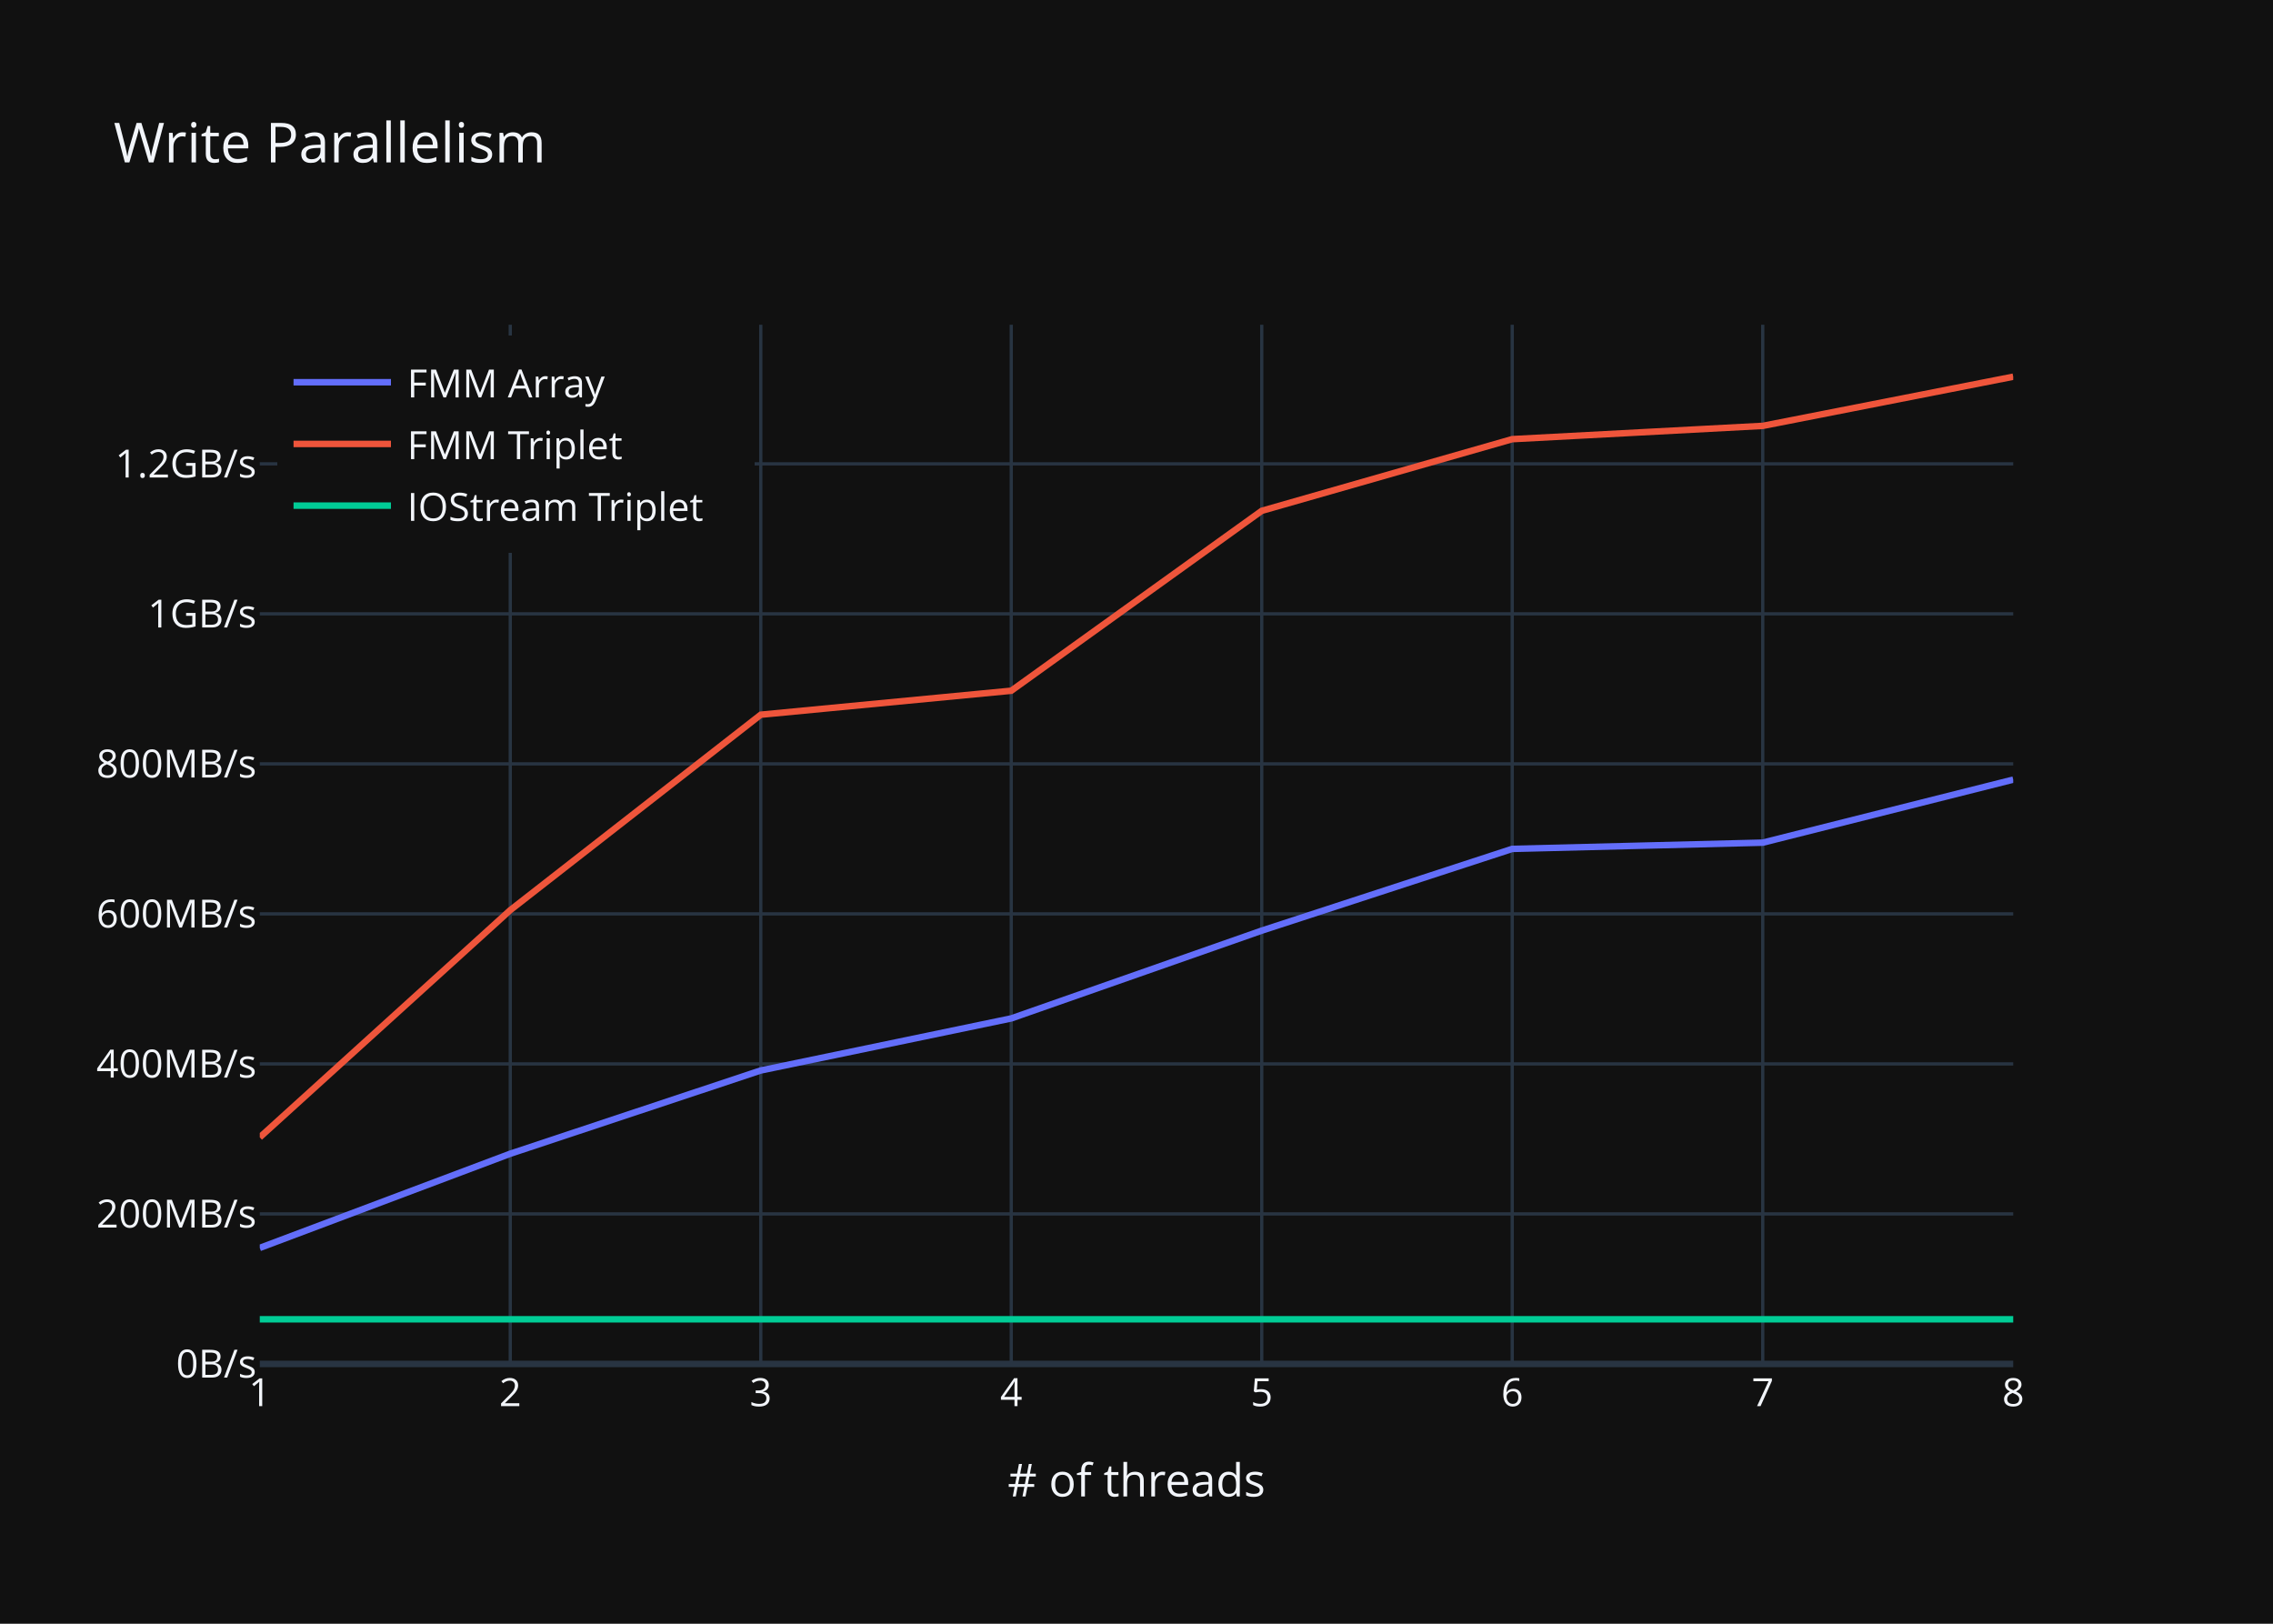
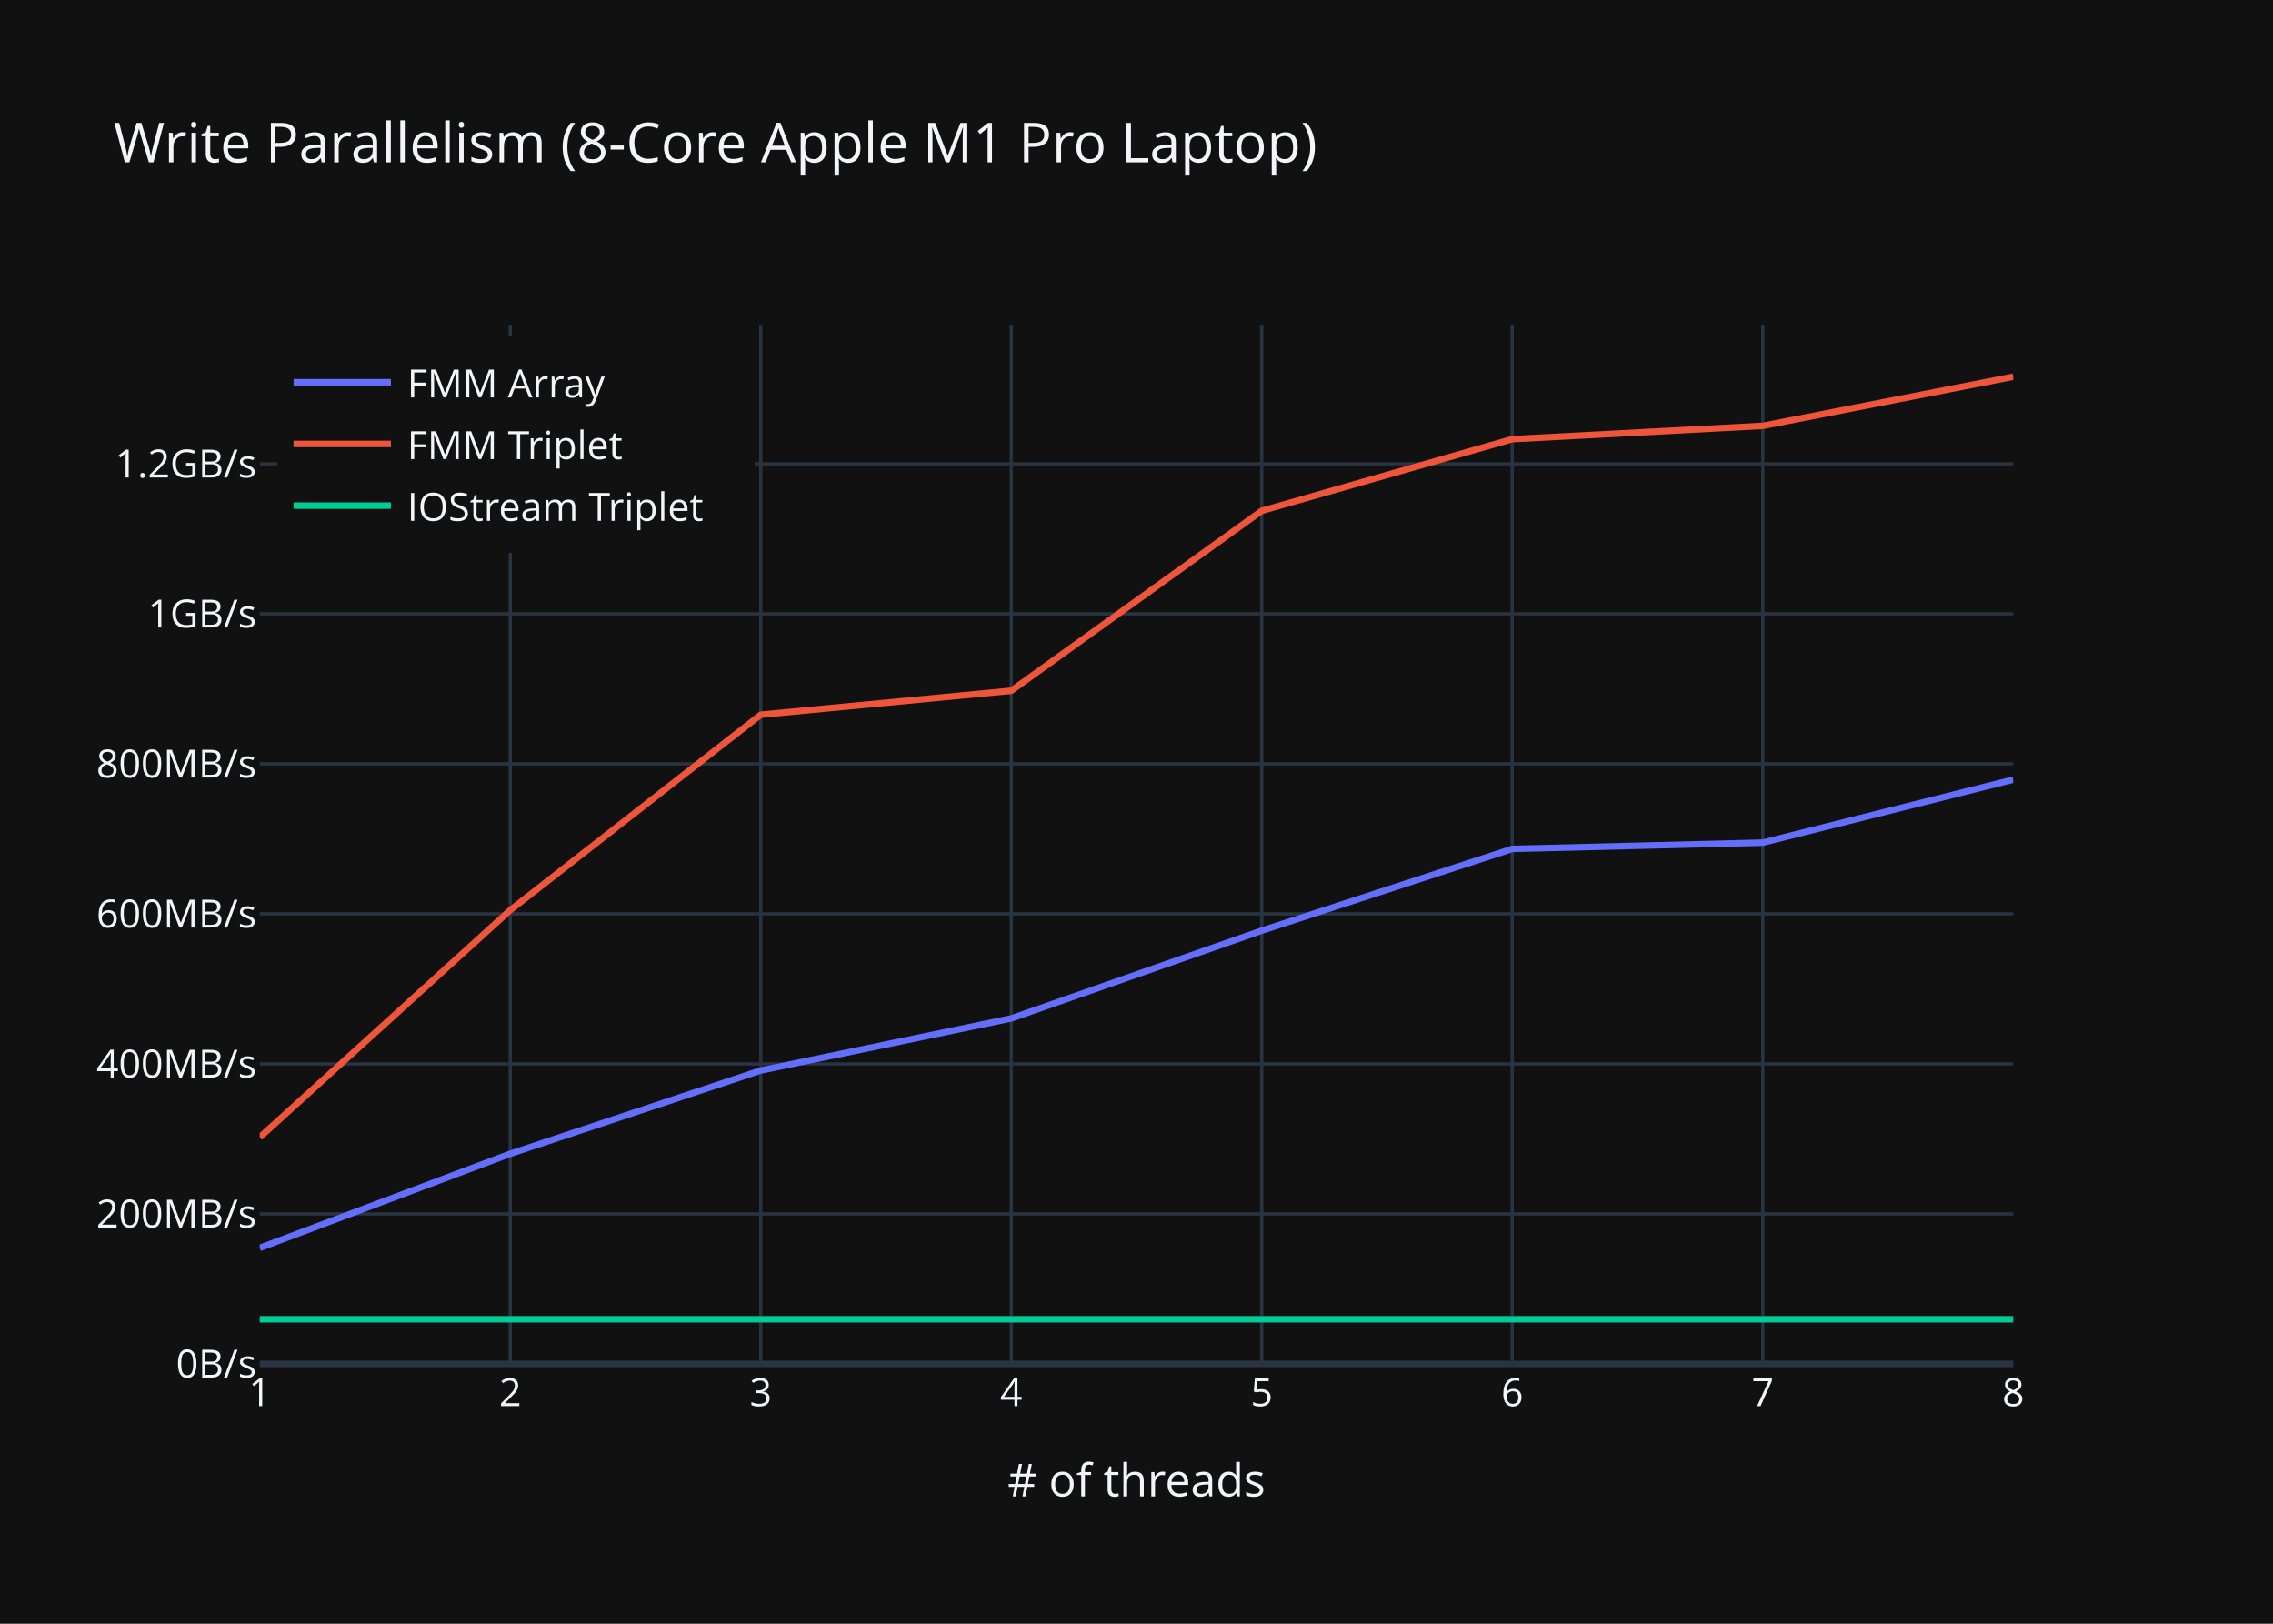
<svg xmlns="http://www.w3.org/2000/svg" class="main-svg" width="700" height="500" style="" viewBox="0 0 700 500">
  <rect x="0" y="0" width="700" height="500" style="fill: rgb(17, 17, 17); fill-opacity: 1;" />
-   <defs id="defs-e91a2e">
+   <defs id="defs-6a14d2">
    <g class="clips">
-       <clipPath id="clipe91a2exyplot" class="plotclip">
+       <clipPath id="clip6a14d2xyplot" class="plotclip">
        <rect width="540" height="320" />
      </clipPath>
-       <clipPath class="axesclip" id="clipe91a2ex">
+       <clipPath class="axesclip" id="clip6a14d2x">
        <rect x="80" y="0" width="540" height="500" />
      </clipPath>
-       <clipPath class="axesclip" id="clipe91a2ey">
+       <clipPath class="axesclip" id="clip6a14d2y">
        <rect x="0" y="100" width="700" height="320" />
      </clipPath>
-       <clipPath class="axesclip" id="clipe91a2exy">
+       <clipPath class="axesclip" id="clip6a14d2xy">
        <rect x="80" y="100" width="540" height="320" />
      </clipPath>
    </g>
    <g class="gradients" />
    <g class="patterns" />
  </defs>
  <g class="bglayer" />
  <g class="layer-below">
    <g class="imagelayer" />
    <g class="shapelayer" />
  </g>
  <g class="cartesianlayer">
    <g class="subplot xy">
      <g class="layer-subplot">
        <g class="shapelayer" />
        <g class="imagelayer" />
      </g>
      <g class="minor-gridlayer">
        <g class="x" />
        <g class="y" />
      </g>
      <g class="gridlayer">
        <g class="x">
          <path class="xgrid crisp" transform="translate(157.14,0)" d="M0,100v320" style="stroke: rgb(40, 52, 66); stroke-opacity: 1; stroke-width: 1px;" />
          <path class="xgrid crisp" transform="translate(234.29,0)" d="M0,100v320" style="stroke: rgb(40, 52, 66); stroke-opacity: 1; stroke-width: 1px;" />
          <path class="xgrid crisp" transform="translate(311.43,0)" d="M0,100v320" style="stroke: rgb(40, 52, 66); stroke-opacity: 1; stroke-width: 1px;" />
          <path class="xgrid crisp" transform="translate(388.57,0)" d="M0,100v320" style="stroke: rgb(40, 52, 66); stroke-opacity: 1; stroke-width: 1px;" />
          <path class="xgrid crisp" transform="translate(465.71,0)" d="M0,100v320" style="stroke: rgb(40, 52, 66); stroke-opacity: 1; stroke-width: 1px;" />
          <path class="xgrid crisp" transform="translate(542.86,0)" d="M0,100v320" style="stroke: rgb(40, 52, 66); stroke-opacity: 1; stroke-width: 1px;" />
        </g>
        <g class="y">
          <path class="ygrid crisp" transform="translate(0,373.8)" d="M80,0h540" style="stroke: rgb(40, 52, 66); stroke-opacity: 1; stroke-width: 1px;" />
          <path class="ygrid crisp" transform="translate(0,327.61)" d="M80,0h540" style="stroke: rgb(40, 52, 66); stroke-opacity: 1; stroke-width: 1px;" />
          <path class="ygrid crisp" transform="translate(0,281.41)" d="M80,0h540" style="stroke: rgb(40, 52, 66); stroke-opacity: 1; stroke-width: 1px;" />
          <path class="ygrid crisp" transform="translate(0,235.22)" d="M80,0h540" style="stroke: rgb(40, 52, 66); stroke-opacity: 1; stroke-width: 1px;" />
          <path class="ygrid crisp" transform="translate(0,189.02)" d="M80,0h540" style="stroke: rgb(40, 52, 66); stroke-opacity: 1; stroke-width: 1px;" />
          <path class="ygrid crisp" transform="translate(0,142.83)" d="M80,0h540" style="stroke: rgb(40, 52, 66); stroke-opacity: 1; stroke-width: 1px;" />
        </g>
      </g>
      <g class="zerolinelayer">
        <path class="yzl zl crisp" transform="translate(0,420)" d="M80,0h540" style="stroke: rgb(40, 52, 66); stroke-opacity: 1; stroke-width: 2px;" />
      </g>
      <path class="xlines-below" />
      <path class="ylines-below" />
      <g class="overlines-below" />
      <g class="xaxislayer-below" />
      <g class="yaxislayer-below" />
      <g class="overaxes-below" />
-       <g class="plot" transform="translate(80,100)" clip-path="url(#clipe91a2exyplot)">
+       <g class="plot" transform="translate(80,100)" clip-path="url(#clip6a14d2xyplot)">
        <g class="scatterlayer mlayer">
-           <g class="trace scatter trace37b28b" style="stroke-miterlimit: 2; opacity: 1;">
+           <g class="trace scatter traceb4dc39" style="stroke-miterlimit: 2; opacity: 1;">
            <g class="fills" />
            <g class="errorbars" />
            <g class="lines">
              <path class="js-line" d="M0,284.27L77.14,255.27L154.29,229.63L231.43,213.6L308.57,186.57L385.71,161.4L462.86,159.48L540,140.07" style="vector-effect: non-scaling-stroke; fill: none; stroke: rgb(99, 110, 250); stroke-opacity: 1; stroke-width: 2px; opacity: 1;" />
            </g>
            <g class="points" />
            <g class="text" />
          </g>
-           <g class="trace scatter trace579a58" style="stroke-miterlimit: 2; opacity: 1;">
+           <g class="trace scatter trace0077ae" style="stroke-miterlimit: 2; opacity: 1;">
            <g class="fills" />
            <g class="errorbars" />
            <g class="lines">
              <path class="js-line" d="M0,250.22L77.14,180.26L154.29,120.08L231.43,112.7L308.57,57.3L385.71,35.23L462.86,31.14L540,16" style="vector-effect: non-scaling-stroke; fill: none; stroke: rgb(239, 85, 59); stroke-opacity: 1; stroke-width: 2px; opacity: 1;" />
            </g>
            <g class="points" />
            <g class="text" />
          </g>
-           <g class="trace scatter tracebd54f8" style="stroke-miterlimit: 2; opacity: 1;">
+           <g class="trace scatter trace095b47" style="stroke-miterlimit: 2; opacity: 1;">
            <g class="fills" />
            <g class="errorbars" />
            <g class="lines">
              <path class="js-line" d="M0,306.25L540,306.25" style="vector-effect: non-scaling-stroke; fill: none; stroke: rgb(0, 204, 150); stroke-opacity: 1; stroke-width: 2px; opacity: 1;" />
            </g>
            <g class="points" />
            <g class="text" />
          </g>
        </g>
      </g>
      <g class="overplot" />
      <path class="xlines-above crisp" d="M0,0" style="fill: none;" />
      <path class="ylines-above crisp" d="M0,0" style="fill: none;" />
      <g class="overlines-above" />
      <g class="xaxislayer-above">
        <g class="xtick">
          <text text-anchor="middle" x="0" y="433" transform="translate(80,0)" style="font-family: 'Open Sans', verdana, arial, sans-serif; font-size: 12px; fill: rgb(242, 245, 250); fill-opacity: 1; white-space: pre; opacity: 1;">1</text>
        </g>
        <g class="xtick">
          <text text-anchor="middle" x="0" y="433" style="font-family: 'Open Sans', verdana, arial, sans-serif; font-size: 12px; fill: rgb(242, 245, 250); fill-opacity: 1; white-space: pre; opacity: 1;" transform="translate(157.14,0)">2</text>
        </g>
        <g class="xtick">
          <text text-anchor="middle" x="0" y="433" style="font-family: 'Open Sans', verdana, arial, sans-serif; font-size: 12px; fill: rgb(242, 245, 250); fill-opacity: 1; white-space: pre; opacity: 1;" transform="translate(234.29,0)">3</text>
        </g>
        <g class="xtick">
          <text text-anchor="middle" x="0" y="433" style="font-family: 'Open Sans', verdana, arial, sans-serif; font-size: 12px; fill: rgb(242, 245, 250); fill-opacity: 1; white-space: pre; opacity: 1;" transform="translate(311.43,0)">4</text>
        </g>
        <g class="xtick">
          <text text-anchor="middle" x="0" y="433" style="font-family: 'Open Sans', verdana, arial, sans-serif; font-size: 12px; fill: rgb(242, 245, 250); fill-opacity: 1; white-space: pre; opacity: 1;" transform="translate(388.57,0)">5</text>
        </g>
        <g class="xtick">
          <text text-anchor="middle" x="0" y="433" style="font-family: 'Open Sans', verdana, arial, sans-serif; font-size: 12px; fill: rgb(242, 245, 250); fill-opacity: 1; white-space: pre; opacity: 1;" transform="translate(465.71,0)">6</text>
        </g>
        <g class="xtick">
          <text text-anchor="middle" x="0" y="433" style="font-family: 'Open Sans', verdana, arial, sans-serif; font-size: 12px; fill: rgb(242, 245, 250); fill-opacity: 1; white-space: pre; opacity: 1;" transform="translate(542.86,0)">7</text>
        </g>
        <g class="xtick">
          <text text-anchor="middle" x="0" y="433" style="font-family: 'Open Sans', verdana, arial, sans-serif; font-size: 12px; fill: rgb(242, 245, 250); fill-opacity: 1; white-space: pre; opacity: 1;" transform="translate(620,0)">8</text>
        </g>
      </g>
      <g class="yaxislayer-above">
        <g class="ytick">
          <text text-anchor="end" x="79" y="4.2" transform="translate(0,420)" style="font-family: 'Open Sans', verdana, arial, sans-serif; font-size: 12px; fill: rgb(242, 245, 250); fill-opacity: 1; white-space: pre; opacity: 1;">0B/s</text>
        </g>
        <g class="ytick">
          <text text-anchor="end" x="79" y="4.2" style="font-family: 'Open Sans', verdana, arial, sans-serif; font-size: 12px; fill: rgb(242, 245, 250); fill-opacity: 1; white-space: pre; opacity: 1;" transform="translate(0,373.8)">200MB/s</text>
        </g>
        <g class="ytick">
          <text text-anchor="end" x="79" y="4.2" style="font-family: 'Open Sans', verdana, arial, sans-serif; font-size: 12px; fill: rgb(242, 245, 250); fill-opacity: 1; white-space: pre; opacity: 1;" transform="translate(0,327.61)">400MB/s</text>
        </g>
        <g class="ytick">
          <text text-anchor="end" x="79" y="4.2" style="font-family: 'Open Sans', verdana, arial, sans-serif; font-size: 12px; fill: rgb(242, 245, 250); fill-opacity: 1; white-space: pre; opacity: 1;" transform="translate(0,281.41)">600MB/s</text>
        </g>
        <g class="ytick">
          <text text-anchor="end" x="79" y="4.2" style="font-family: 'Open Sans', verdana, arial, sans-serif; font-size: 12px; fill: rgb(242, 245, 250); fill-opacity: 1; white-space: pre; opacity: 1;" transform="translate(0,235.22)">800MB/s</text>
        </g>
        <g class="ytick">
          <text text-anchor="end" x="79" y="4.2" style="font-family: 'Open Sans', verdana, arial, sans-serif; font-size: 12px; fill: rgb(242, 245, 250); fill-opacity: 1; white-space: pre; opacity: 1;" transform="translate(0,189.02)">1GB/s</text>
        </g>
        <g class="ytick">
          <text text-anchor="end" x="79" y="4.2" style="font-family: 'Open Sans', verdana, arial, sans-serif; font-size: 12px; fill: rgb(242, 245, 250); fill-opacity: 1; white-space: pre; opacity: 1;" transform="translate(0,142.83)">1.2GB/s</text>
        </g>
      </g>
      <g class="overaxes-above" />
    </g>
  </g>
  <g class="polarlayer" />
  <g class="smithlayer" />
  <g class="ternarylayer" />
  <g class="geolayer" />
  <g class="funnelarealayer" />
  <g class="pielayer" />
  <g class="iciclelayer" />
  <g class="treemaplayer" />
  <g class="sunburstlayer" />
  <g class="glimages" />
-   <defs id="topdefs-e91a2e">
+   <defs id="topdefs-6a14d2">
    <g class="clips" />
-     <clipPath id="legende91a2e">
+     <clipPath id="legend6a14d2">
      <rect width="147" height="67" x="0" y="0" />
    </clipPath>
  </defs>
  <g class="layer-above">
    <g class="imagelayer" />
    <g class="shapelayer" />
  </g>
  <g class="infolayer">
    <g class="legend" pointer-events="all" transform="translate(85.4,103.2)">
      <rect class="bg" shape-rendering="crispEdges" width="147" height="67" x="0" y="0" style="stroke: rgb(68, 68, 68); stroke-opacity: 1; fill: rgb(17, 17, 17); fill-opacity: 1; stroke-width: 0px;" />
-       <g class="scrollbox" transform="" clip-path="url(#legende91a2e)">
+       <g class="scrollbox" transform="" clip-path="url(#legend6a14d2)">
        <g class="groups" transform="">
          <g class="traces" transform="translate(0,14.5)" style="opacity: 1;">
            <text class="legendtext" text-anchor="start" x="40" y="4.68" style="font-family: 'Open Sans', verdana, arial, sans-serif; font-size: 12px; fill: rgb(242, 245, 250); fill-opacity: 1; white-space: pre;">FMM Array</text>
            <g class="layers" style="opacity: 1;">
              <g class="legendfill" />
              <g class="legendlines">
                <path class="js-line" d="M5,0h30" style="fill: none; stroke: rgb(99, 110, 250); stroke-opacity: 1; stroke-width: 2px;" />
              </g>
              <g class="legendsymbols">
                <g class="legendpoints" />
              </g>
            </g>
            <rect class="legendtoggle" x="0" y="-9.5" width="141.25" height="19" style="fill: rgb(0, 0, 0); fill-opacity: 0;" />
          </g>
        </g>
        <g class="groups" transform="">
          <g class="traces" transform="translate(0,33.5)" style="opacity: 1;">
            <text class="legendtext" text-anchor="start" x="40" y="4.68" style="font-family: 'Open Sans', verdana, arial, sans-serif; font-size: 12px; fill: rgb(242, 245, 250); fill-opacity: 1; white-space: pre;">FMM Triplet</text>
            <g class="layers" style="opacity: 1;">
              <g class="legendfill" />
              <g class="legendlines">
                <path class="js-line" d="M5,0h30" style="fill: none; stroke: rgb(239, 85, 59); stroke-opacity: 1; stroke-width: 2px;" />
              </g>
              <g class="legendsymbols">
                <g class="legendpoints" />
              </g>
            </g>
            <rect class="legendtoggle" x="0" y="-9.5" width="141.25" height="19" style="fill: rgb(0, 0, 0); fill-opacity: 0;" />
          </g>
        </g>
        <g class="groups" transform="">
          <g class="traces" transform="translate(0,52.5)" style="opacity: 1;">
            <text class="legendtext" text-anchor="start" x="40" y="4.68" style="font-family: 'Open Sans', verdana, arial, sans-serif; font-size: 12px; fill: rgb(242, 245, 250); fill-opacity: 1; white-space: pre;">IOStream Triplet</text>
            <g class="layers" style="opacity: 1;">
              <g class="legendfill" />
              <g class="legendlines">
                <path class="js-line" d="M5,0h30" style="fill: none; stroke: rgb(0, 204, 150); stroke-opacity: 1; stroke-width: 2px;" />
              </g>
              <g class="legendsymbols">
                <g class="legendpoints" />
              </g>
            </g>
            <rect class="legendtoggle" x="0" y="-9.5" width="141.25" height="19" style="fill: rgb(0, 0, 0); fill-opacity: 0;" />
          </g>
        </g>
      </g>
      <rect class="scrollbar" rx="20" ry="3" width="0" height="0" x="0" y="0" style="fill: rgb(128, 139, 164); fill-opacity: 1;" />
    </g>
    <g class="g-gtitle">
-       <text class="gtitle" x="35" y="50" text-anchor="start" dy="0em" style="font-family: 'Open Sans', verdana, arial, sans-serif; font-size: 17px; fill: rgb(242, 245, 250); opacity: 1; font-weight: normal; white-space: pre;">Write Parallelism</text>
+       <text class="gtitle" x="35" y="50" text-anchor="start" dy="0em" style="font-family: 'Open Sans', verdana, arial, sans-serif; font-size: 17px; fill: rgb(242, 245, 250); opacity: 1; font-weight: normal; white-space: pre;">Write Parallelism (8-Core Apple M1 Pro Laptop)</text>
    </g>
    <g class="g-xtitle">
      <text class="xtitle" x="350" y="460.8" text-anchor="middle" style="font-family: 'Open Sans', verdana, arial, sans-serif; font-size: 14px; fill: rgb(242, 245, 250); opacity: 1; font-weight: normal; white-space: pre;"># of threads</text>
    </g>
    <g class="g-ytitle" />
  </g>
</svg>
